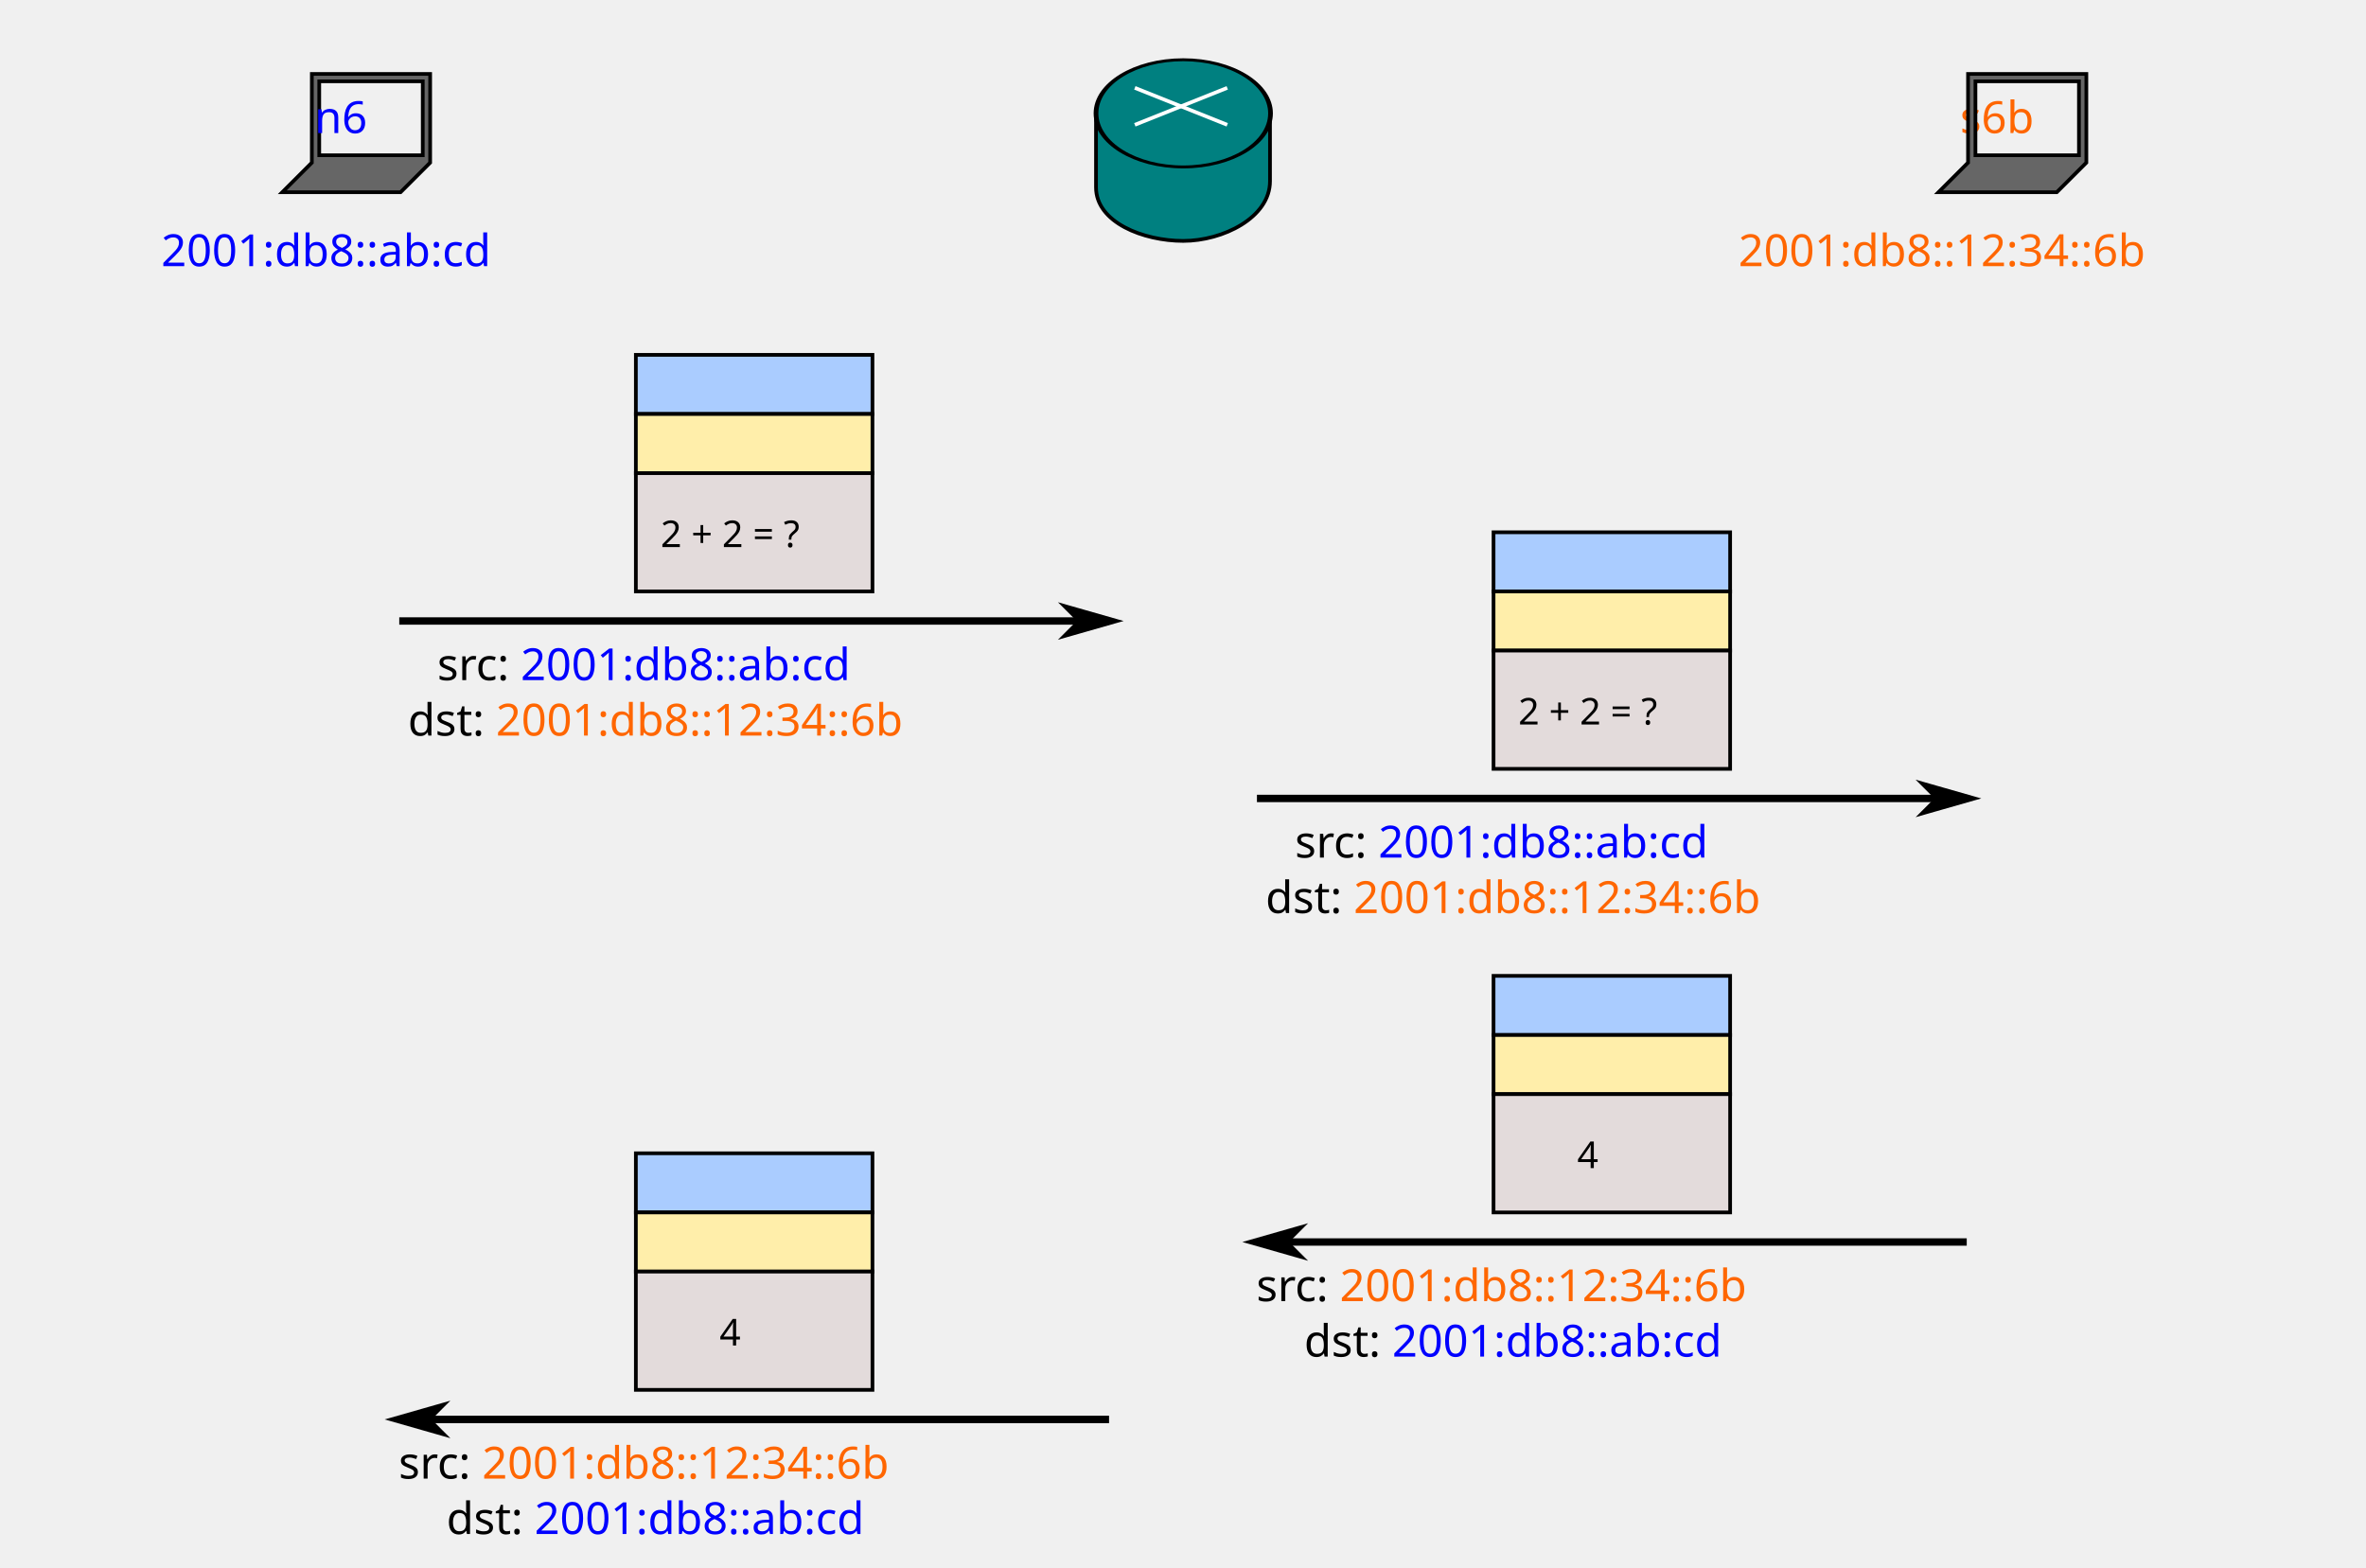
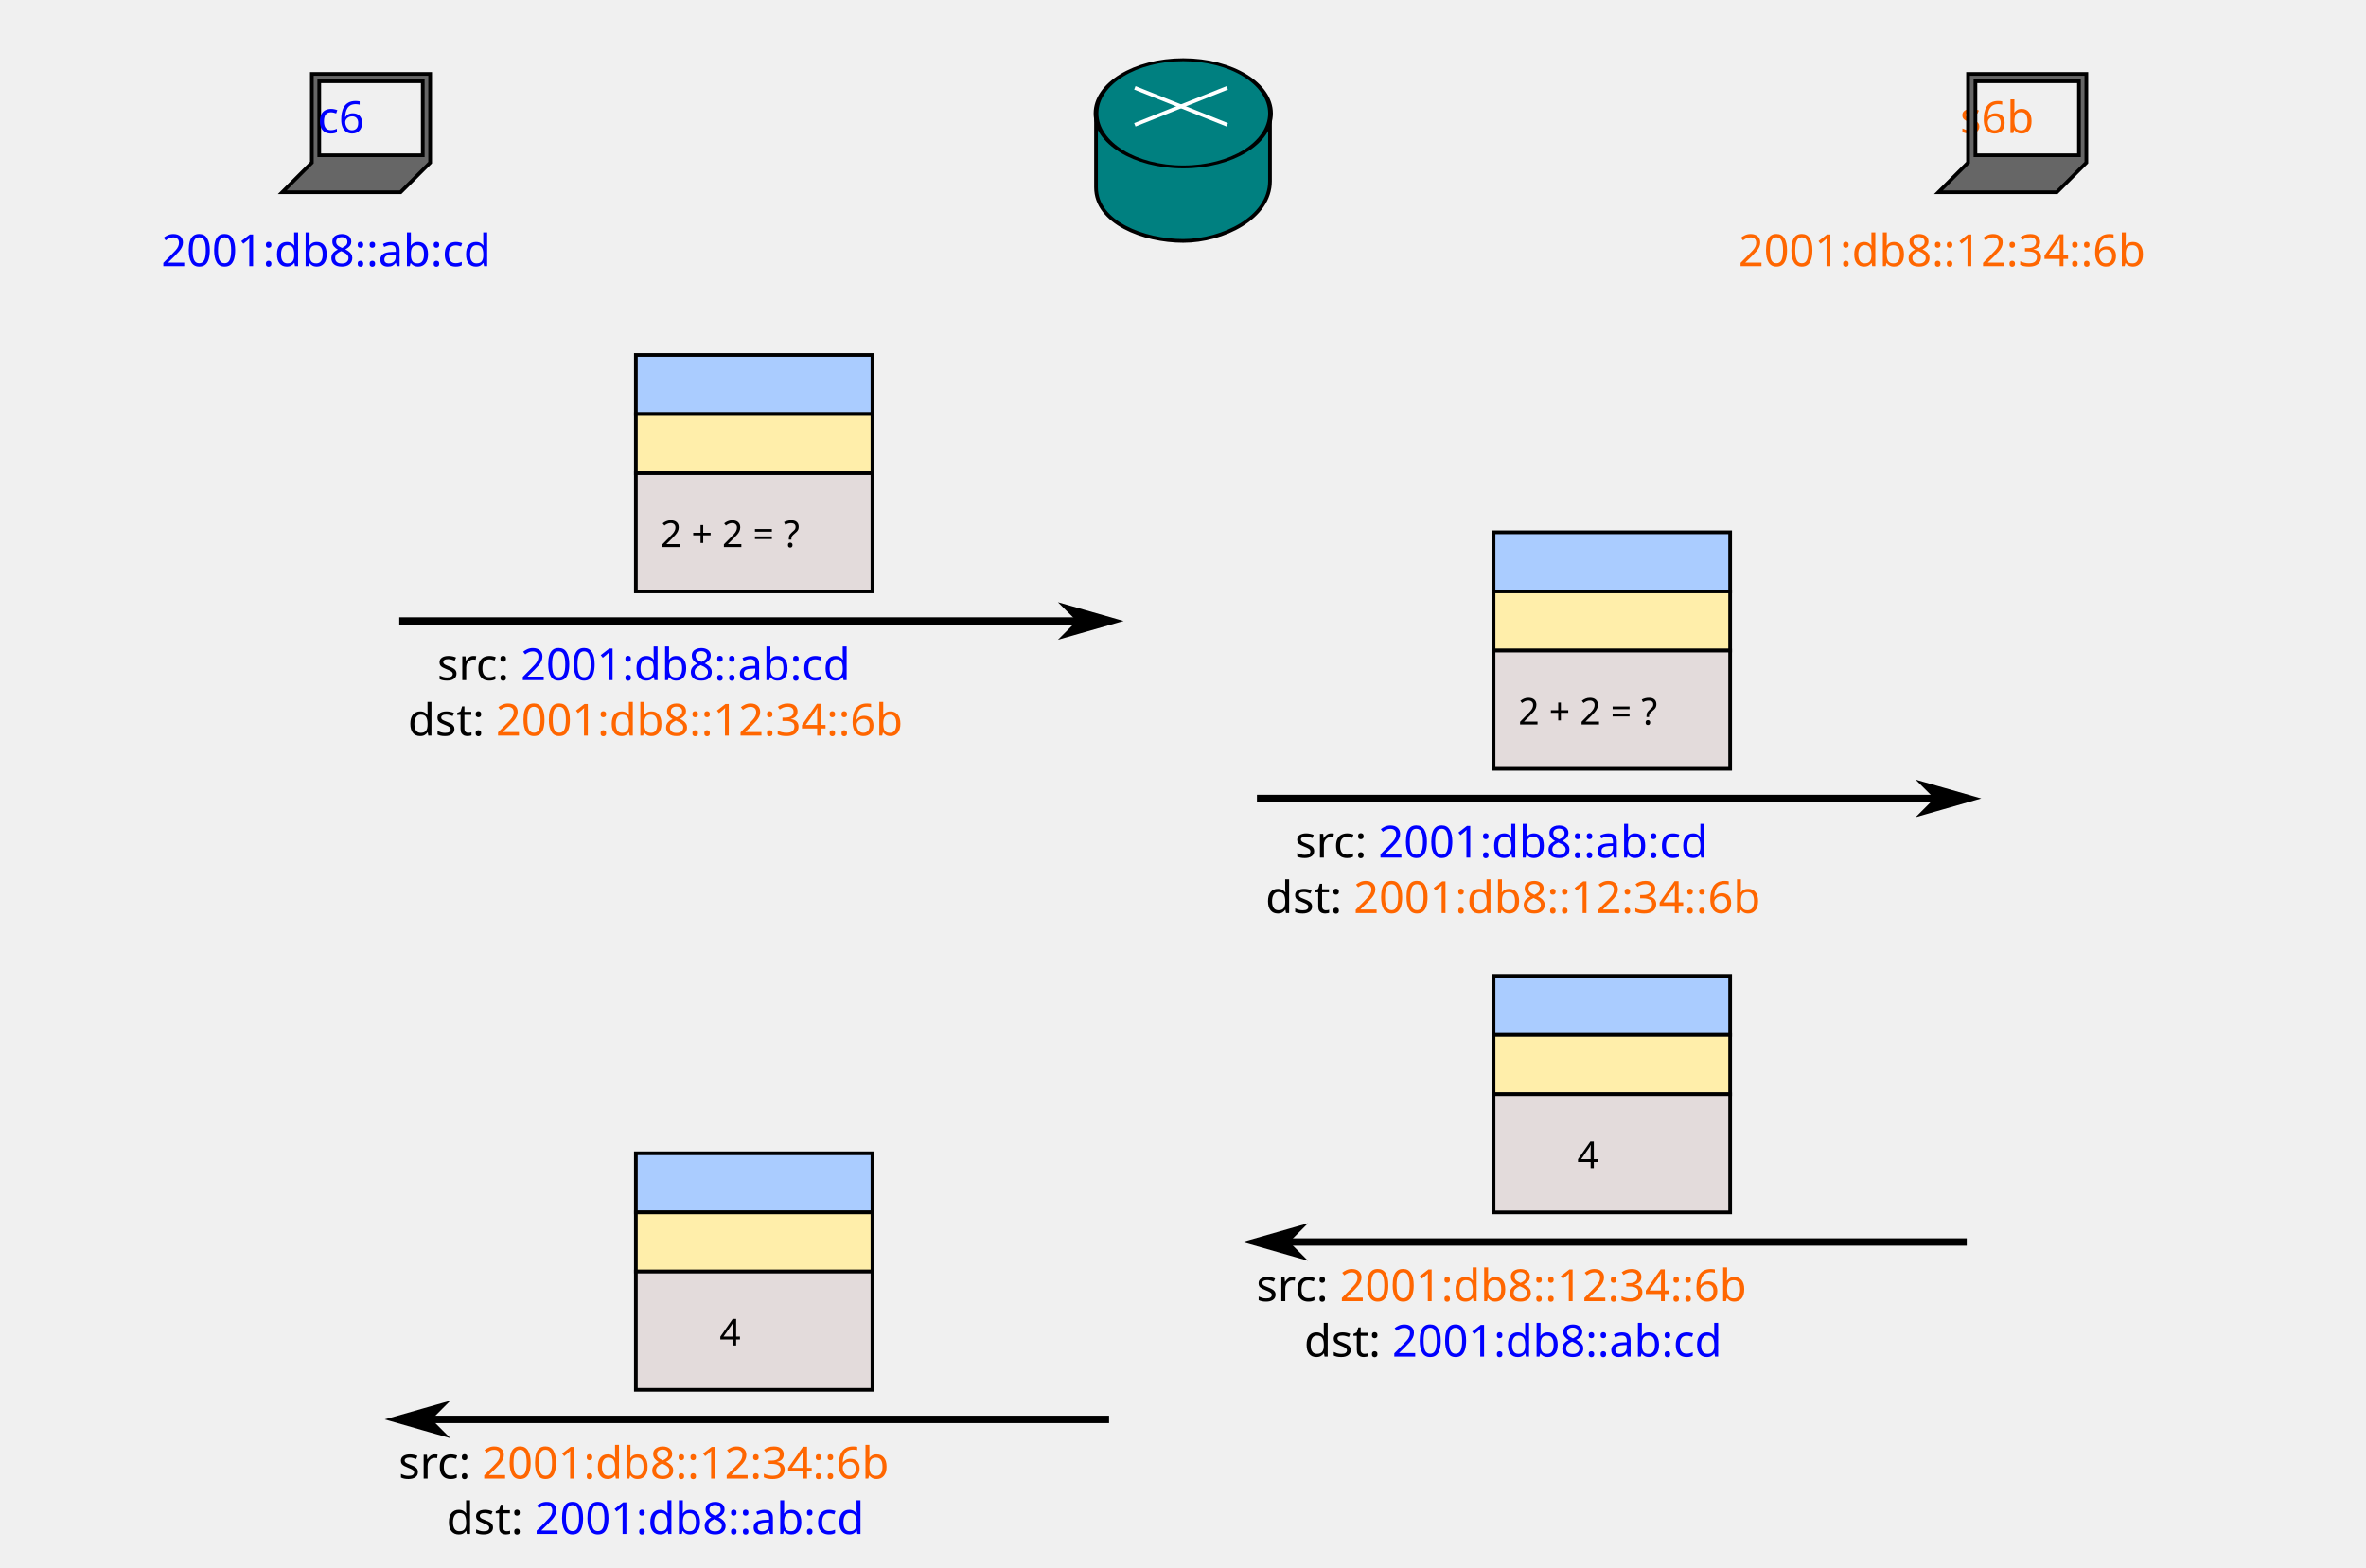
<svg xmlns="http://www.w3.org/2000/svg" xmlns:xlink="http://www.w3.org/1999/xlink" width="640" height="424" id="svg2" version="1.1">
  <defs id="defs4">
    <marker style="overflow:visible" id="marker1802" refX="0" refY="0" orient="auto">
      <path transform="matrix(0.4,0,0,0.4,4,0)" style="fill:#000000;fill-opacity:1;fill-rule:evenodd;stroke:#000000;stroke-width:1pt;stroke-opacity:1" d="M 0,0 5,-5 -12.5,0 5,5 Z" id="path1800" />
    </marker>
    <marker style="overflow:visible" id="Arrow1Mstart" refX="0" refY="0" orient="auto">
      <path transform="matrix(0.4,0,0,0.4,4,0)" style="fill:#000000;fill-opacity:1;fill-rule:evenodd;stroke:#000000;stroke-width:1pt;stroke-opacity:1" d="M 0,0 5,-5 -12.5,0 5,5 Z" id="path1326" />
    </marker>
    <marker style="overflow:visible" id="marker1092" refX="0" refY="0" orient="auto">
      <path transform="matrix(-0.4,0,0,-0.4,-4,0)" style="fill:#000000;fill-opacity:1;fill-rule:evenodd;stroke:#000000;stroke-width:1pt;stroke-opacity:1" d="M 0,0 5,-5 -12.5,0 5,5 Z" id="path1090" />
    </marker>
    <marker style="overflow:visible" id="Arrow1Mend" refX="0" refY="0" orient="auto">
      <path transform="matrix(-0.4,0,0,-0.4,-4,0)" style="fill:#000000;fill-opacity:1;fill-rule:evenodd;stroke:#000000;stroke-width:1pt;stroke-opacity:1" d="M 0,0 5,-5 -12.5,0 5,5 Z" id="path920" />
    </marker>
  </defs>
  <g id="layer1" transform="translate(0,-668.3622)" style="display:inline">
    <use x="0" y="0" xlink:href="#g1192" id="use940" transform="translate(-232,168)" width="100%" height="100%" />
    <use x="0" y="0" xlink:href="#g1192" id="use930" transform="translate(-232,-48)" width="100%" height="100%" />
    <use x="0" y="0" xlink:href="#g1192" id="use1644" transform="translate(0,120)" width="100%" height="100%" />
    <text xml:space="preserve" style="font-style:normal;font-weight:normal;line-height:0%;font-family:sans-serif;text-align:center;letter-spacing:0px;word-spacing:0px;text-anchor:middle;fill:#000000;fill-opacity:1;stroke:none" x="196" y="852.362" id="text4233">
      <tspan x="196" y="852.362" id="tspan4237" style="font-size:12px;line-height:1.25;font-family:sans-serif;fill:#000000">src: <tspan style="fill:#0000ff" id="tspan974">2001:db8::ab:cd</tspan>
      </tspan>
      <tspan x="196" y="867.362" id="tspan4241" style="font-size:12px;line-height:1.25;font-family:sans-serif;fill:#000000">dst: <tspan style="fill:#ff6600;fill-opacity:1" id="tspan968">2001:db8::12:34::6b</tspan>
      </tspan>
    </text>
    <path style="fill:none;stroke:#000000;stroke-width:2;stroke-linecap:butt;stroke-linejoin:miter;stroke-miterlimit:4;stroke-dasharray:none;stroke-opacity:1;marker-end:url(#Arrow1Mend)" d="m 108,836.362 c 58.097,0 122.667,0 192,0" id="path4243" />
    <path id="rect3143" style="fill:#666666;stroke:#000000;stroke-width:1;stroke-miterlimit:4;stroke-dasharray:none" d="m 84.354,688.362 v 24 l -8,8 h 32 l 8,-8 v -24 z m 2,2 h 28 v 20 H 86.354 Z" />
    <text xml:space="preserve" style="font-style:normal;font-weight:normal;font-size:12px;line-height:0%;font-family:sans-serif;text-align:center;letter-spacing:0px;word-spacing:0px;text-anchor:middle;display:inline;fill:#ff6600;fill-opacity:1;stroke:none" x="548" y="704.362" id="text3042">
      <tspan id="tspan3044" x="548" y="704.362" style="font-size:12px;line-height:1.25;font-family:sans-serif;text-align:center;text-anchor:middle;fill:#ff6600;fill-opacity:1">s6b</tspan>
    </text>
-     <text id="text3141" y="704.362" x="100" style="font-style:normal;font-weight:normal;font-size:12px;line-height:0%;font-family:sans-serif;text-align:center;letter-spacing:0px;word-spacing:0px;text-anchor:middle;display:inline;fill:#0000ff;fill-opacity:1;stroke:none;" xml:space="preserve">
-       <tspan y="704.362" x="100" id="tspan3143" style="font-size:12px;line-height:1.25;font-family:sans-serif;text-align:center;text-anchor:middle;fill:#0000ff;fill-opacity:1;">n6</tspan>
+     <text id="text3141" y="704.362" x="100" style="font-style:normal;font-weight:normal;font-size:12px;line-height:0%;font-family:sans-serif;text-align:center;letter-spacing:0px;word-spacing:0px;text-anchor:middle;display:inline;fill:#0000ff;fill-opacity:1;stroke:none" xml:space="preserve">
+       <tspan y="704.362" x="100" id="tspan3143" style="font-size:12px;line-height:1.25;font-family:sans-serif;text-align:center;text-anchor:middle;fill:#0000ff;fill-opacity:1">c6</tspan>
    </text>
    <text xml:space="preserve" style="font-size:10px;line-height:1.25;font-family:sans-serif;text-align:center;text-anchor:middle" x="204" y="816.362" id="text902">
      <tspan id="tspan900" x="204" y="816.362">2 + 2 = ?</tspan>
    </text>
    <use x="0" y="0" xlink:href="#rect3143" id="use1036" transform="translate(448)" width="100%" height="100%" />
    <text xml:space="preserve" style="font-size:12px;line-height:1.25;font-family:sans-serif;text-align:center;text-anchor:middle;display:inline;fill:#ff6600;fill-opacity:1" x="544" y="740.362" id="text1235">
      <tspan id="tspan1233" x="544" y="740.362" style="font-size:12px;text-align:center;text-anchor:middle;fill:#ff6600;fill-opacity:1">2001:db8::12:34::6b<tspan style="font-size:12px;fill:#ff6600;fill-opacity:1" id="tspan984" />
      </tspan>
    </text>
    <text xml:space="preserve" style="font-size:12px;line-height:1.25;font-family:sans-serif;text-align:center;letter-spacing:0px;text-anchor:middle;fill:#0000ff;fill-opacity:1;" x="96" y="740.362" id="text913">
      <tspan id="tspan911" x="96" y="740.362">2001:db8::ab:cd</tspan>
    </text>
    <text xml:space="preserve" style="font-style:normal;font-weight:normal;line-height:0%;font-family:sans-serif;text-align:center;letter-spacing:0px;word-spacing:0px;text-anchor:middle;fill:#000000;fill-opacity:1;stroke:none" x="428" y="900.362" id="text1074">
      <tspan x="428" y="900.362" style="font-size:12px;line-height:1.25;font-family:sans-serif;fill:#000000;fill-opacity:1" id="tspan947">src: <tspan style="fill:#0000ff" id="tspan976">2001:db8::ab:cd</tspan>
      </tspan>
      <tspan x="428" y="915.362" style="font-size:12px;line-height:1.25;font-family:sans-serif;fill:#000000;fill-opacity:1" id="tspan964">dst: <tspan style="fill:#ff6600;fill-opacity:1" id="tspan966">2001:db8::12:34::6b</tspan>
      </tspan>
    </text>
    <path style="fill:none;stroke:#000000;stroke-width:2;stroke-linecap:butt;stroke-linejoin:miter;stroke-miterlimit:4;stroke-dasharray:none;stroke-opacity:1;marker-end:url(#marker1092)" d="m 340,884.362 c 58.097,0 122.667,0 192,0" id="path1076" />
    <g id="g1192" transform="translate(4,-16)">
      <rect style="fill:#aaccff;fill-opacity:1;stroke:#000000;stroke-width:1;stroke-linecap:square;stroke-miterlimit:4;stroke-dasharray:none" id="rect1078" width="64" height="16" x="400" y="828.362" />
      <rect style="fill:#ffeeaa;fill-opacity:1;stroke:#000000;stroke-width:1;stroke-linecap:square;stroke-miterlimit:4;stroke-dasharray:none" id="rect1080" width="64" height="16" x="400" y="844.362" />
      <rect style="fill:#e3dbdb;fill-opacity:1;stroke:#000000;stroke-width:1;stroke-linecap:square;stroke-miterlimit:4;stroke-dasharray:none" id="rect1082" width="64" height="32" x="400" y="860.362" />
    </g>
    <text xml:space="preserve" style="font-size:10px;line-height:1.25;font-family:sans-serif;text-align:center;text-anchor:middle" x="436" y="864.362" id="text1086">
      <tspan id="tspan1084" x="436" y="864.362">2 + 2 = ?</tspan>
    </text>
    <text xml:space="preserve" style="font-style:normal;font-weight:normal;line-height:0%;font-family:sans-serif;text-align:center;letter-spacing:0px;word-spacing:0px;text-anchor:middle;fill:#000000;fill-opacity:1;stroke:none" x="428" y="1020.362" id="text1212">
      <tspan x="428" y="1020.362" style="font-size:12px;line-height:1.25;font-family:sans-serif" id="tspan946">src: <tspan style="fill:#ff6600;fill-opacity:1" id="tspan970">2001:db8::12:34::6b</tspan>
      </tspan>
      <tspan x="428" y="1035.362" style="font-size:12px;line-height:1.25;font-family:sans-serif" id="tspan952">dst: <tspan style="fill:#0000ff" id="tspan980">2001:db8::ab:cd</tspan>
      </tspan>
    </text>
    <path style="fill:none;stroke:#000000;stroke-width:2;stroke-linecap:butt;stroke-linejoin:miter;stroke-miterlimit:4;stroke-dasharray:none;stroke-opacity:1;marker-start:url(#Arrow1Mstart)" d="m 340,1004.362 c 58.097,0 122.667,0 192,0" id="path1214" />
    <text xml:space="preserve" style="font-size:10px;line-height:1.25;font-family:sans-serif;text-align:center;text-anchor:middle" x="436" y="984.362" id="text1226">
      <tspan id="tspan1224" x="436" y="984.362">4</tspan>
    </text>
    <text xml:space="preserve" style="font-style:normal;font-weight:normal;line-height:0%;font-family:sans-serif;text-align:center;letter-spacing:0px;word-spacing:0px;text-anchor:middle;fill:#000000;fill-opacity:1;stroke:none" x="196" y="1068.362" id="text1676">
      <tspan x="196" y="1068.362" style="font-size:12px;line-height:1.25;font-family:sans-serif;fill:#000000" id="tspan957">src: <tspan style="fill:#ff6600;fill-opacity:1" id="tspan972">2001:db8::12:34::6b</tspan>
      </tspan>
      <tspan x="196" y="1083.362" style="font-size:12px;line-height:1.25;font-family:sans-serif;fill:#000000" id="tspan958">dst: <tspan style="fill:#0000ff" id="tspan978">2001:db8::ab:cd</tspan>
      </tspan>
    </text>
    <path style="fill:none;stroke:#000000;stroke-width:2;stroke-linecap:butt;stroke-linejoin:miter;stroke-miterlimit:4;stroke-dasharray:none;stroke-opacity:1;marker-start:url(#marker1802)" d="m 108,1052.362 c 58.097,0 122.667,0 192,0" id="path1678" />
    <text xml:space="preserve" style="font-size:10px;line-height:1.25;font-family:sans-serif;text-align:center;text-anchor:middle" x="204" y="1032.362" id="text1690">
      <tspan id="tspan1688" x="204" y="1032.362">4</tspan>
    </text>
    <g transform="translate(23.96875,-65.23438)" id="use3161" style="display:inline">
      <path style="fill:#008080;stroke:#000000;stroke-width:1;stroke-miterlimit:4;stroke-dasharray:none;stroke-opacity:1" d="m 272.5,764.425 v 19.844 c 0,9.528 12.858,14.5 23.594,14.5 10.735,0 23.469,-6.296 23.469,-16.156 v -18.188 z" id="path3124" />
      <circle style="fill:#008080;stroke:#000000;stroke-width:2.626;stroke-miterlimit:4;stroke-dasharray:none;stroke-opacity:1" id="path3126" transform="matrix(0.4859544,0,0,0.2985185,260.004,694.0408)" cx="74.286" cy="235.219" r="48.571" />
      <path style="fill:none;stroke:#ffffff;stroke-width:1px;stroke-linecap:butt;stroke-linejoin:miter;stroke-opacity:1" d="m 283,757.362 25,10" id="path3128" />
      <path style="fill:none;stroke:#ffffff;stroke-width:1px;stroke-linecap:butt;stroke-linejoin:miter;stroke-opacity:1" d="m 308,757.362 -25,10" id="path3130" />
    </g>
  </g>
</svg>
